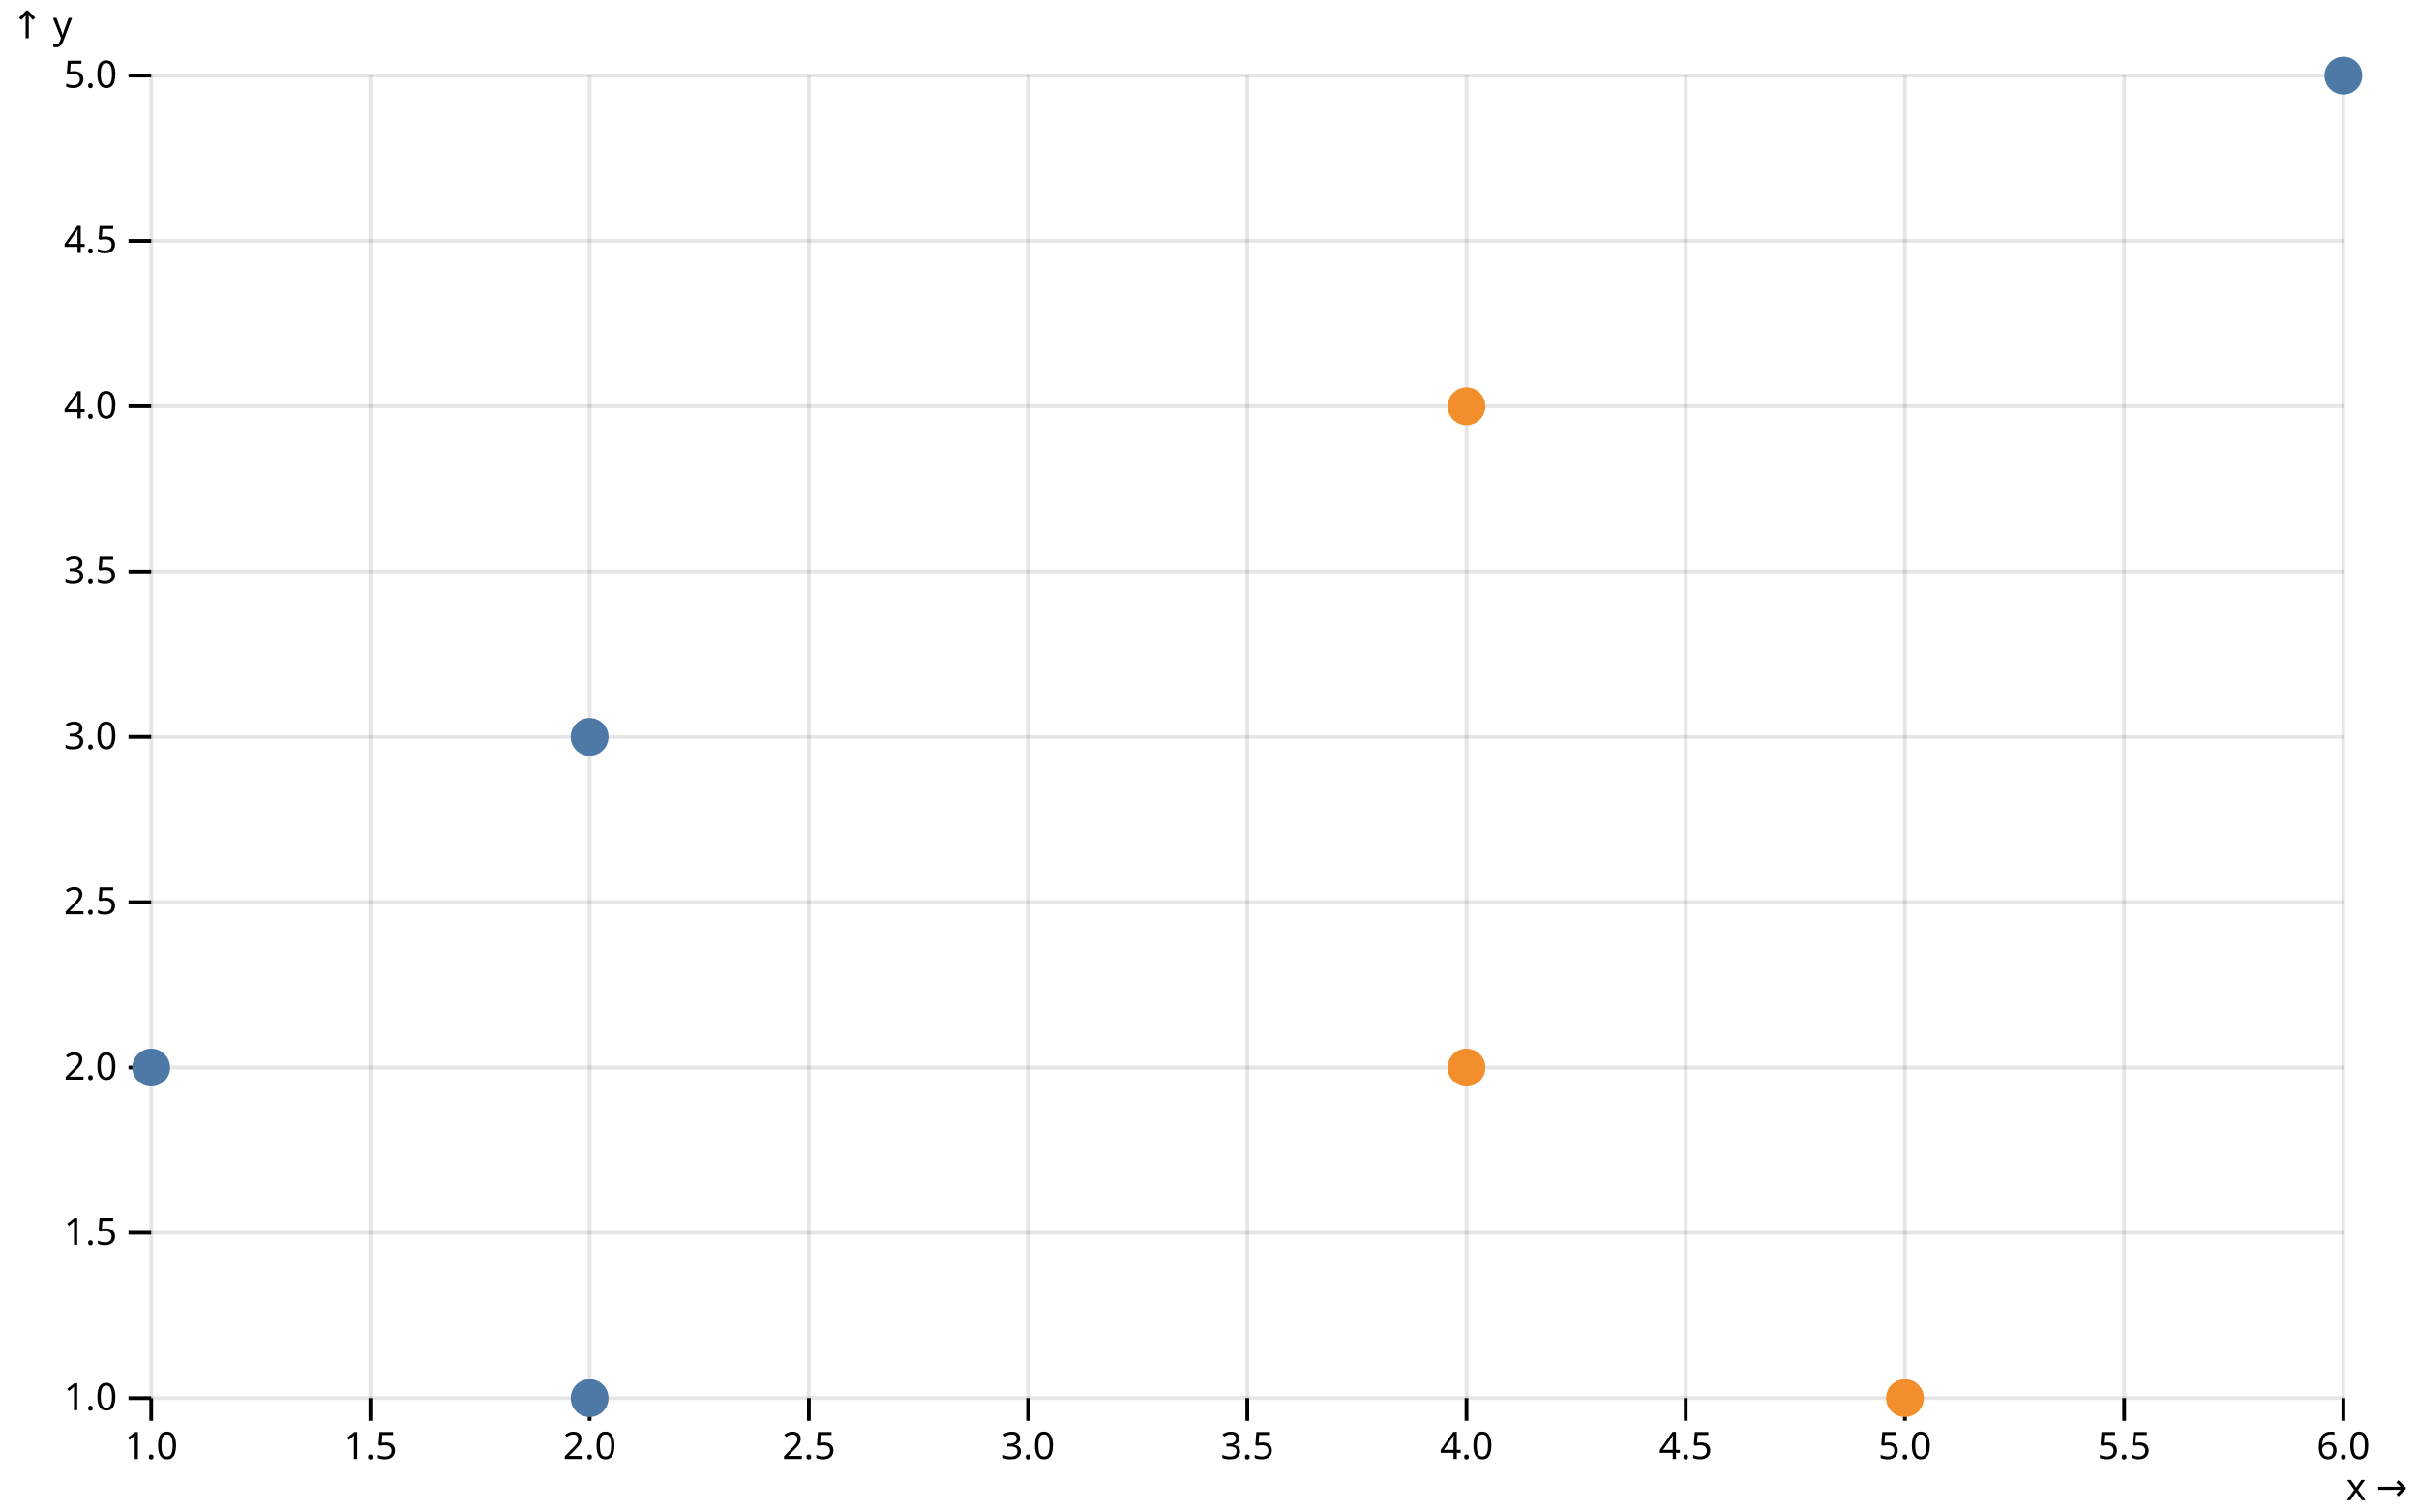
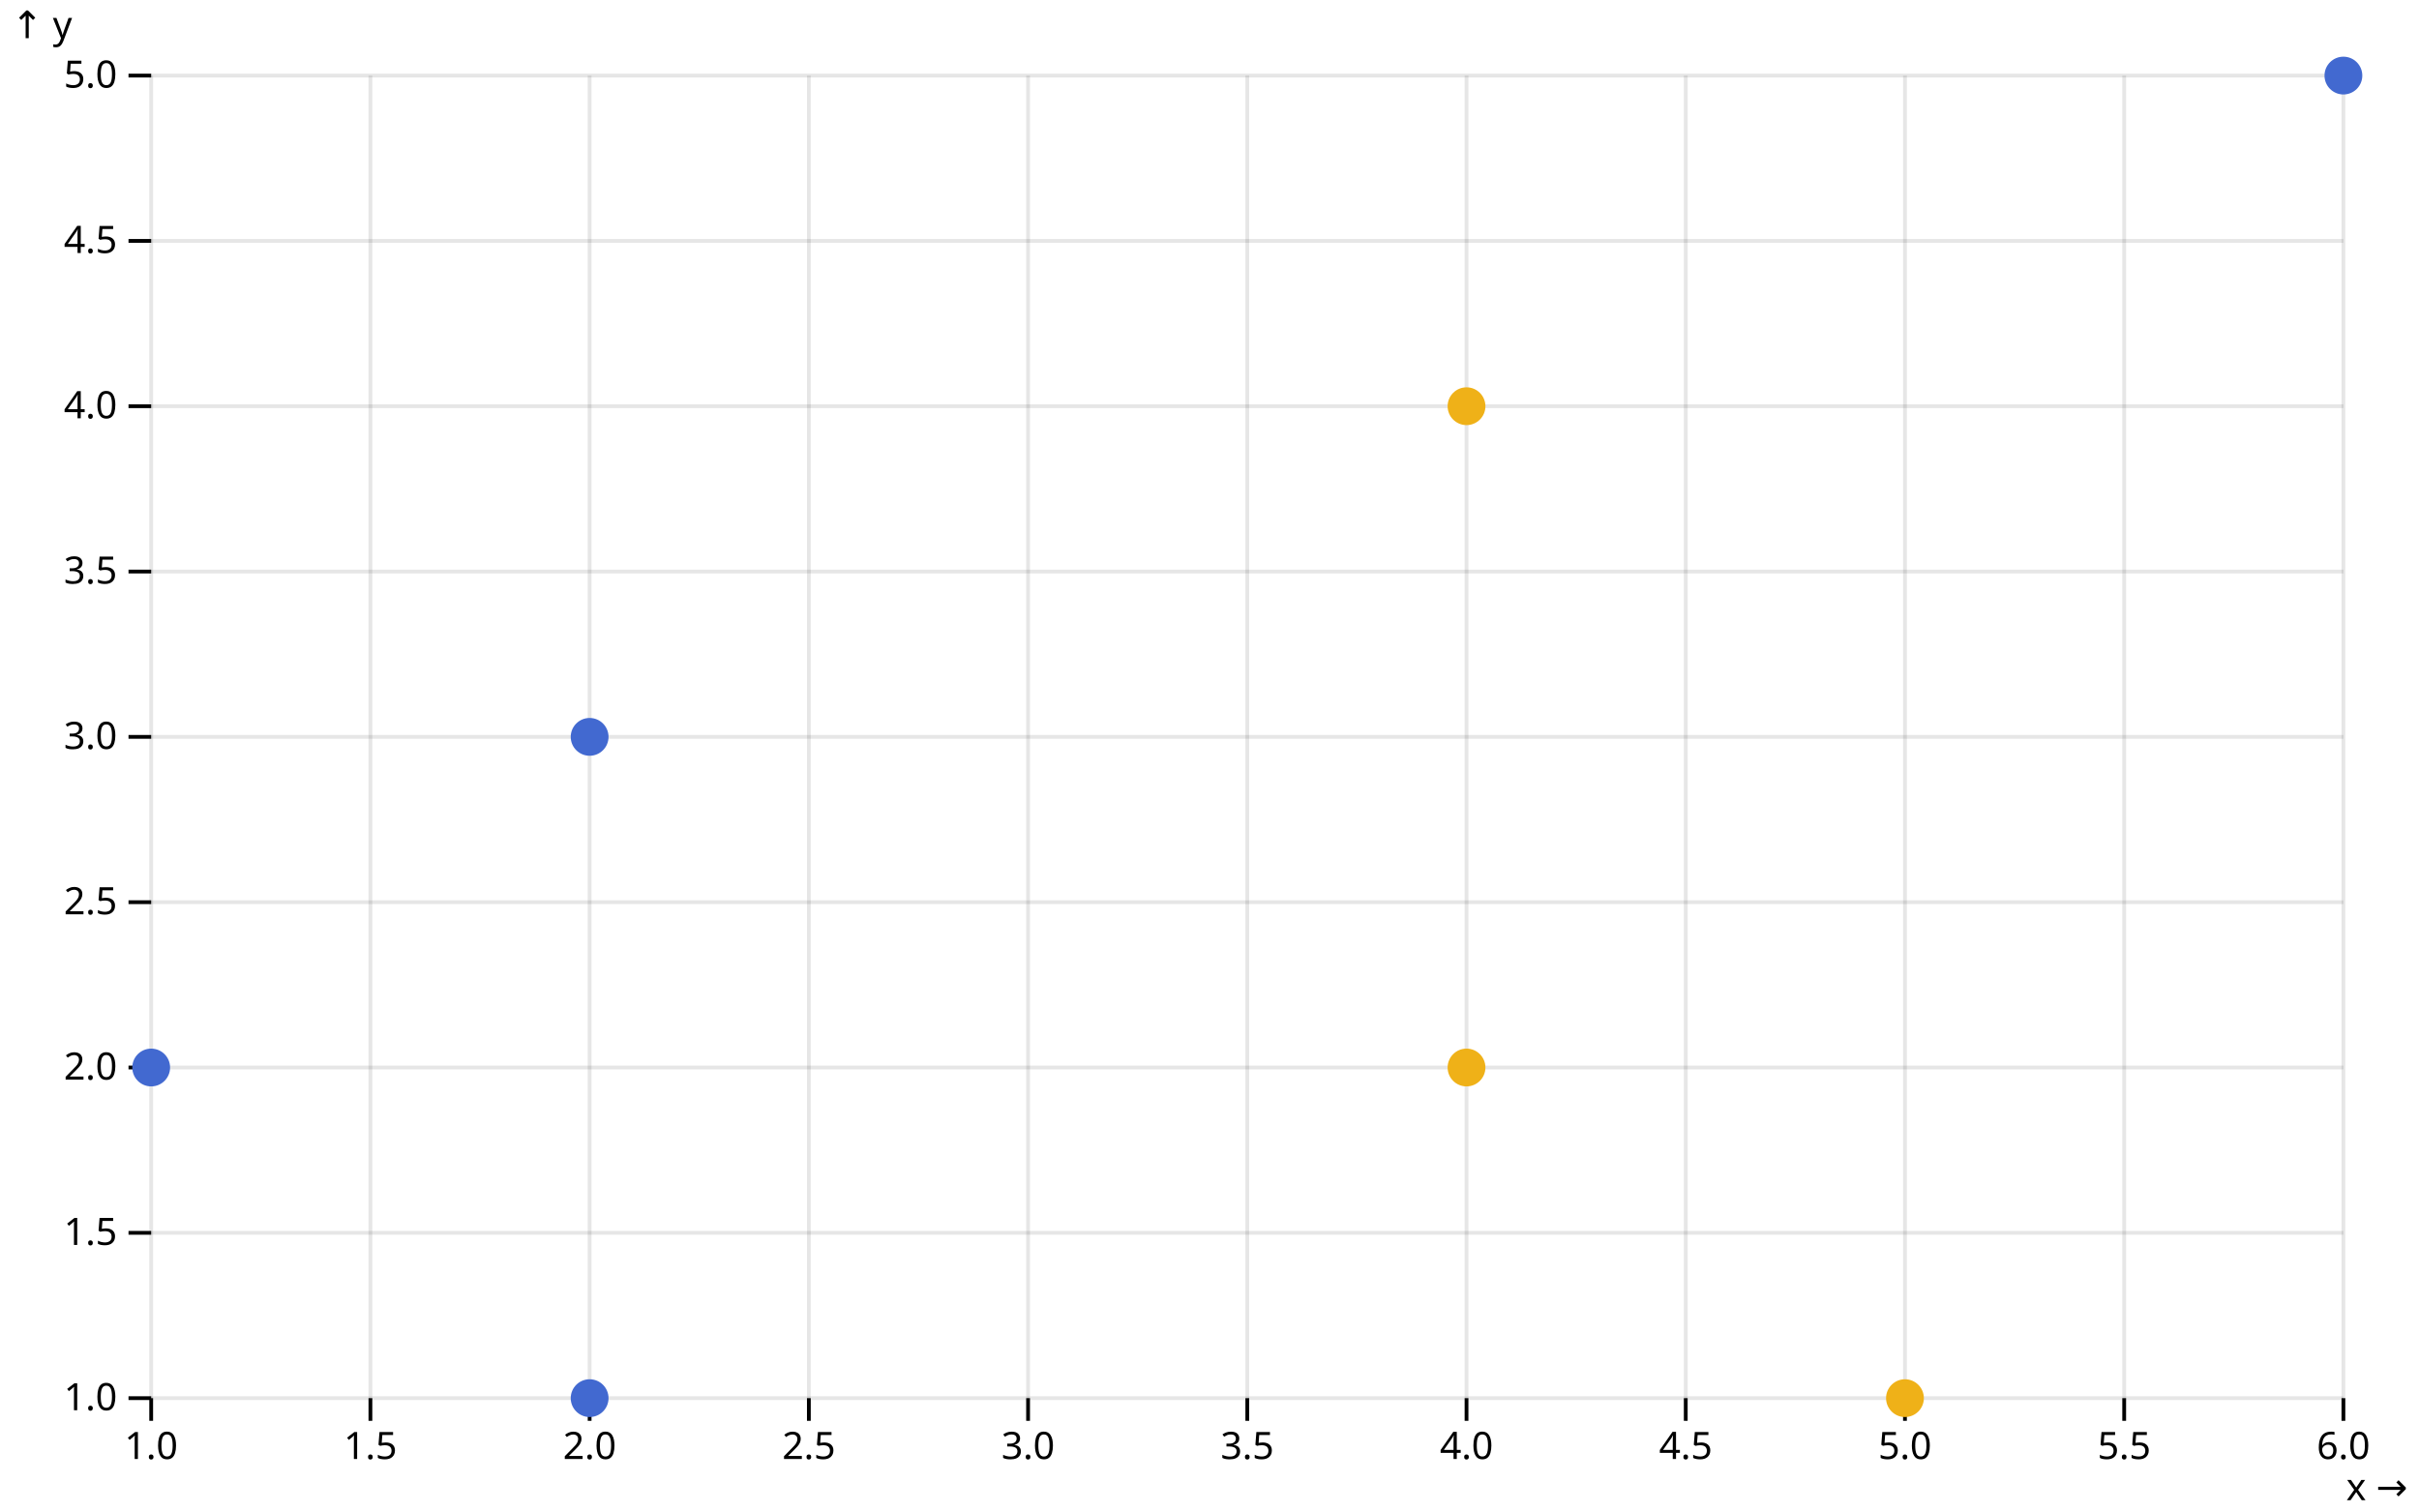
<svg xmlns="http://www.w3.org/2000/svg" class="plot-d6a7b5" fill="currentColor" font-family="system-ui, sans-serif" font-size="10" text-anchor="middle" width="640" height="400" viewBox="0 0 640 400" style="color: black; background-color: white;">
  <style>.plot-d6a7b5 {
+   --plot-background: white;
  display: block;
-   background: white;
  height: auto;
  height: intrinsic;
  max-width: 100%;
}
.plot-d6a7b5 text,
.plot-d6a7b5 tspan {
  white-space: pre;
}</style>
  <g aria-label="y-grid" stroke="currentColor" stroke-opacity="0.1">
    <line x1="40" x2="620" y1="370" y2="370" />
    <line x1="40" x2="620" y1="326.25" y2="326.25" />
    <line x1="40" x2="620" y1="282.5" y2="282.5" />
    <line x1="40" x2="620" y1="238.75" y2="238.75" />
    <line x1="40" x2="620" y1="195" y2="195" />
    <line x1="40" x2="620" y1="151.25" y2="151.25" />
    <line x1="40" x2="620" y1="107.5" y2="107.5" />
    <line x1="40" x2="620" y1="63.75" y2="63.75" />
    <line x1="40" x2="620" y1="20" y2="20" />
  </g>
  <g aria-label="y-axis tick" fill="none" stroke="currentColor">
    <path transform="translate(40,370)" d="M0,0L-6,0" />
    <path transform="translate(40,326.25)" d="M0,0L-6,0" />
    <path transform="translate(40,282.5)" d="M0,0L-6,0" />
    <path transform="translate(40,238.75)" d="M0,0L-6,0" />
    <path transform="translate(40,195)" d="M0,0L-6,0" />
    <path transform="translate(40,151.25)" d="M0,0L-6,0" />
    <path transform="translate(40,107.5)" d="M0,0L-6,0" />
    <path transform="translate(40,63.75)" d="M0,0L-6,0" />
    <path transform="translate(40,20)" d="M0,0L-6,0" />
  </g>
  <g aria-label="y-axis tick label" text-anchor="end" font-variant="tabular-nums" transform="translate(-9,0)">
    <text y="0.32em" transform="translate(40,370)">1.0</text>
    <text y="0.32em" transform="translate(40,326.25)">1.5</text>
    <text y="0.32em" transform="translate(40,282.5)">2.0</text>
    <text y="0.32em" transform="translate(40,238.75)">2.5</text>
    <text y="0.32em" transform="translate(40,195)">3.0</text>
    <text y="0.32em" transform="translate(40,151.25)">3.5</text>
    <text y="0.32em" transform="translate(40,107.5)">4.0</text>
    <text y="0.32em" transform="translate(40,63.75)">4.5</text>
    <text y="0.32em" transform="translate(40,20)">5.0</text>
  </g>
  <g aria-label="y-axis label" text-anchor="start" transform="translate(-37,-17)">
    <text y="0.71em" transform="translate(40,20)">↑ y</text>
  </g>
  <g aria-label="x-grid" stroke="currentColor" stroke-opacity="0.1">
    <line x1="40" x2="40" y1="20" y2="370" />
    <line x1="98" x2="98" y1="20" y2="370" />
    <line x1="156" x2="156" y1="20" y2="370" />
    <line x1="214" x2="214" y1="20" y2="370" />
    <line x1="272" x2="272" y1="20" y2="370" />
    <line x1="330" x2="330" y1="20" y2="370" />
    <line x1="388" x2="388" y1="20" y2="370" />
    <line x1="446" x2="446" y1="20" y2="370" />
    <line x1="504" x2="504" y1="20" y2="370" />
    <line x1="562" x2="562" y1="20" y2="370" />
    <line x1="620" x2="620" y1="20" y2="370" />
  </g>
  <g aria-label="x-axis tick" fill="none" stroke="currentColor">
    <path transform="translate(40,370)" d="M0,0L0,6" />
    <path transform="translate(98,370)" d="M0,0L0,6" />
    <path transform="translate(156,370)" d="M0,0L0,6" />
    <path transform="translate(214,370)" d="M0,0L0,6" />
    <path transform="translate(272,370)" d="M0,0L0,6" />
    <path transform="translate(330,370)" d="M0,0L0,6" />
    <path transform="translate(388,370)" d="M0,0L0,6" />
    <path transform="translate(446,370)" d="M0,0L0,6" />
    <path transform="translate(504,370)" d="M0,0L0,6" />
    <path transform="translate(562,370)" d="M0,0L0,6" />
    <path transform="translate(620,370)" d="M0,0L0,6" />
  </g>
  <g aria-label="x-axis tick label" font-variant="tabular-nums" transform="translate(0,9)">
    <text y="0.71em" transform="translate(40,370)">1.0</text>
    <text y="0.71em" transform="translate(98,370)">1.5</text>
    <text y="0.71em" transform="translate(156,370)">2.0</text>
    <text y="0.71em" transform="translate(214,370)">2.5</text>
    <text y="0.71em" transform="translate(272,370)">3.0</text>
    <text y="0.71em" transform="translate(330,370)">3.5</text>
    <text y="0.71em" transform="translate(388,370)">4.0</text>
    <text y="0.71em" transform="translate(446,370)">4.5</text>
    <text y="0.71em" transform="translate(504,370)">5.0</text>
    <text y="0.71em" transform="translate(562,370)">5.5</text>
    <text y="0.71em" transform="translate(620,370)">6.0</text>
  </g>
  <g aria-label="x-axis label" text-anchor="end" transform="translate(17,27)">
    <text transform="translate(620,370)">x →</text>
  </g>
  <g aria-label="dot">
-     <circle cx="40" cy="282.5" r="5" fill="#4e79a7" />
-     <circle cx="504" cy="370" r="5" fill="#f28e2c" />
-     <circle cx="156" cy="195" r="5" fill="#4e79a7" />
-     <circle cx="388" cy="107.5" r="5" fill="#f28e2c" />
-     <circle cx="620" cy="20" r="5" fill="#4e79a7" />
-     <circle cx="156" cy="370" r="5" fill="#4e79a7" />
-     <circle cx="388" cy="282.5" r="5" fill="#f28e2c" />
+     <circle cx="40" cy="282.5" r="5" fill="#4269d0" />
+     <circle cx="504" cy="370" r="5" fill="#efb118" />
+     <circle cx="156" cy="195" r="5" fill="#4269d0" />
+     <circle cx="388" cy="107.5" r="5" fill="#efb118" />
+     <circle cx="620" cy="20" r="5" fill="#4269d0" />
+     <circle cx="156" cy="370" r="5" fill="#4269d0" />
+     <circle cx="388" cy="282.5" r="5" fill="#efb118" />
  </g>
</svg>
